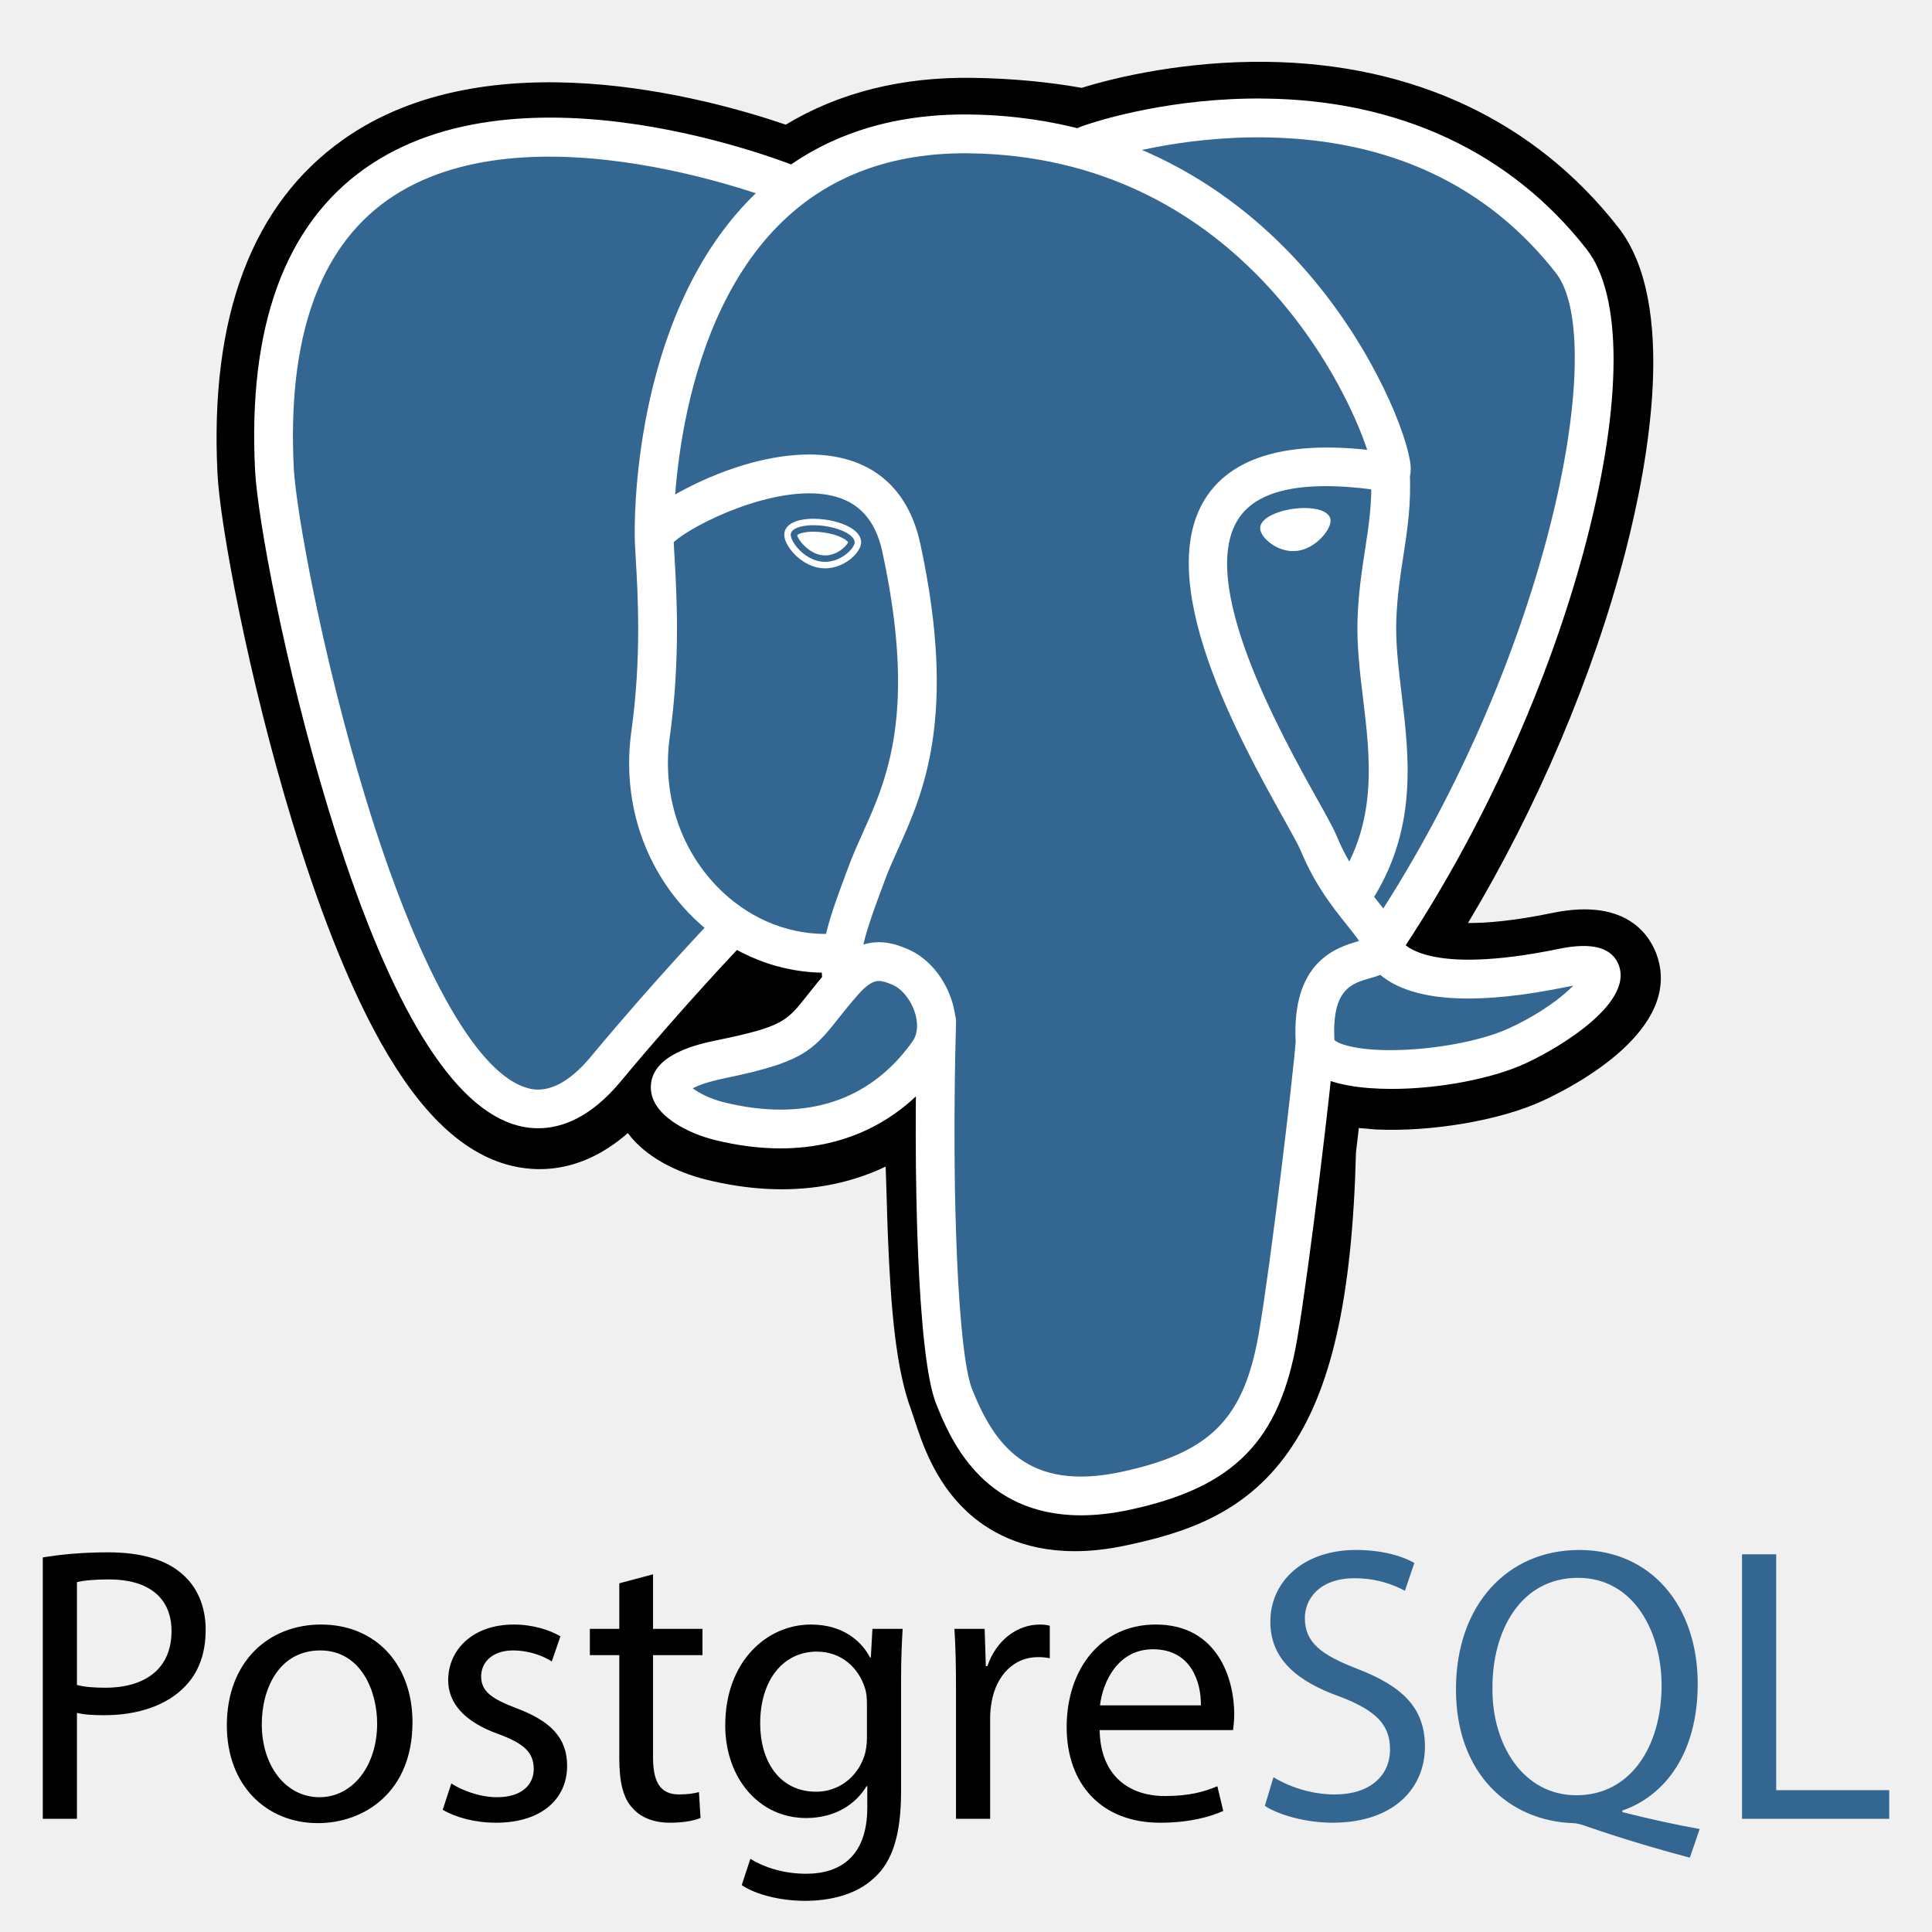
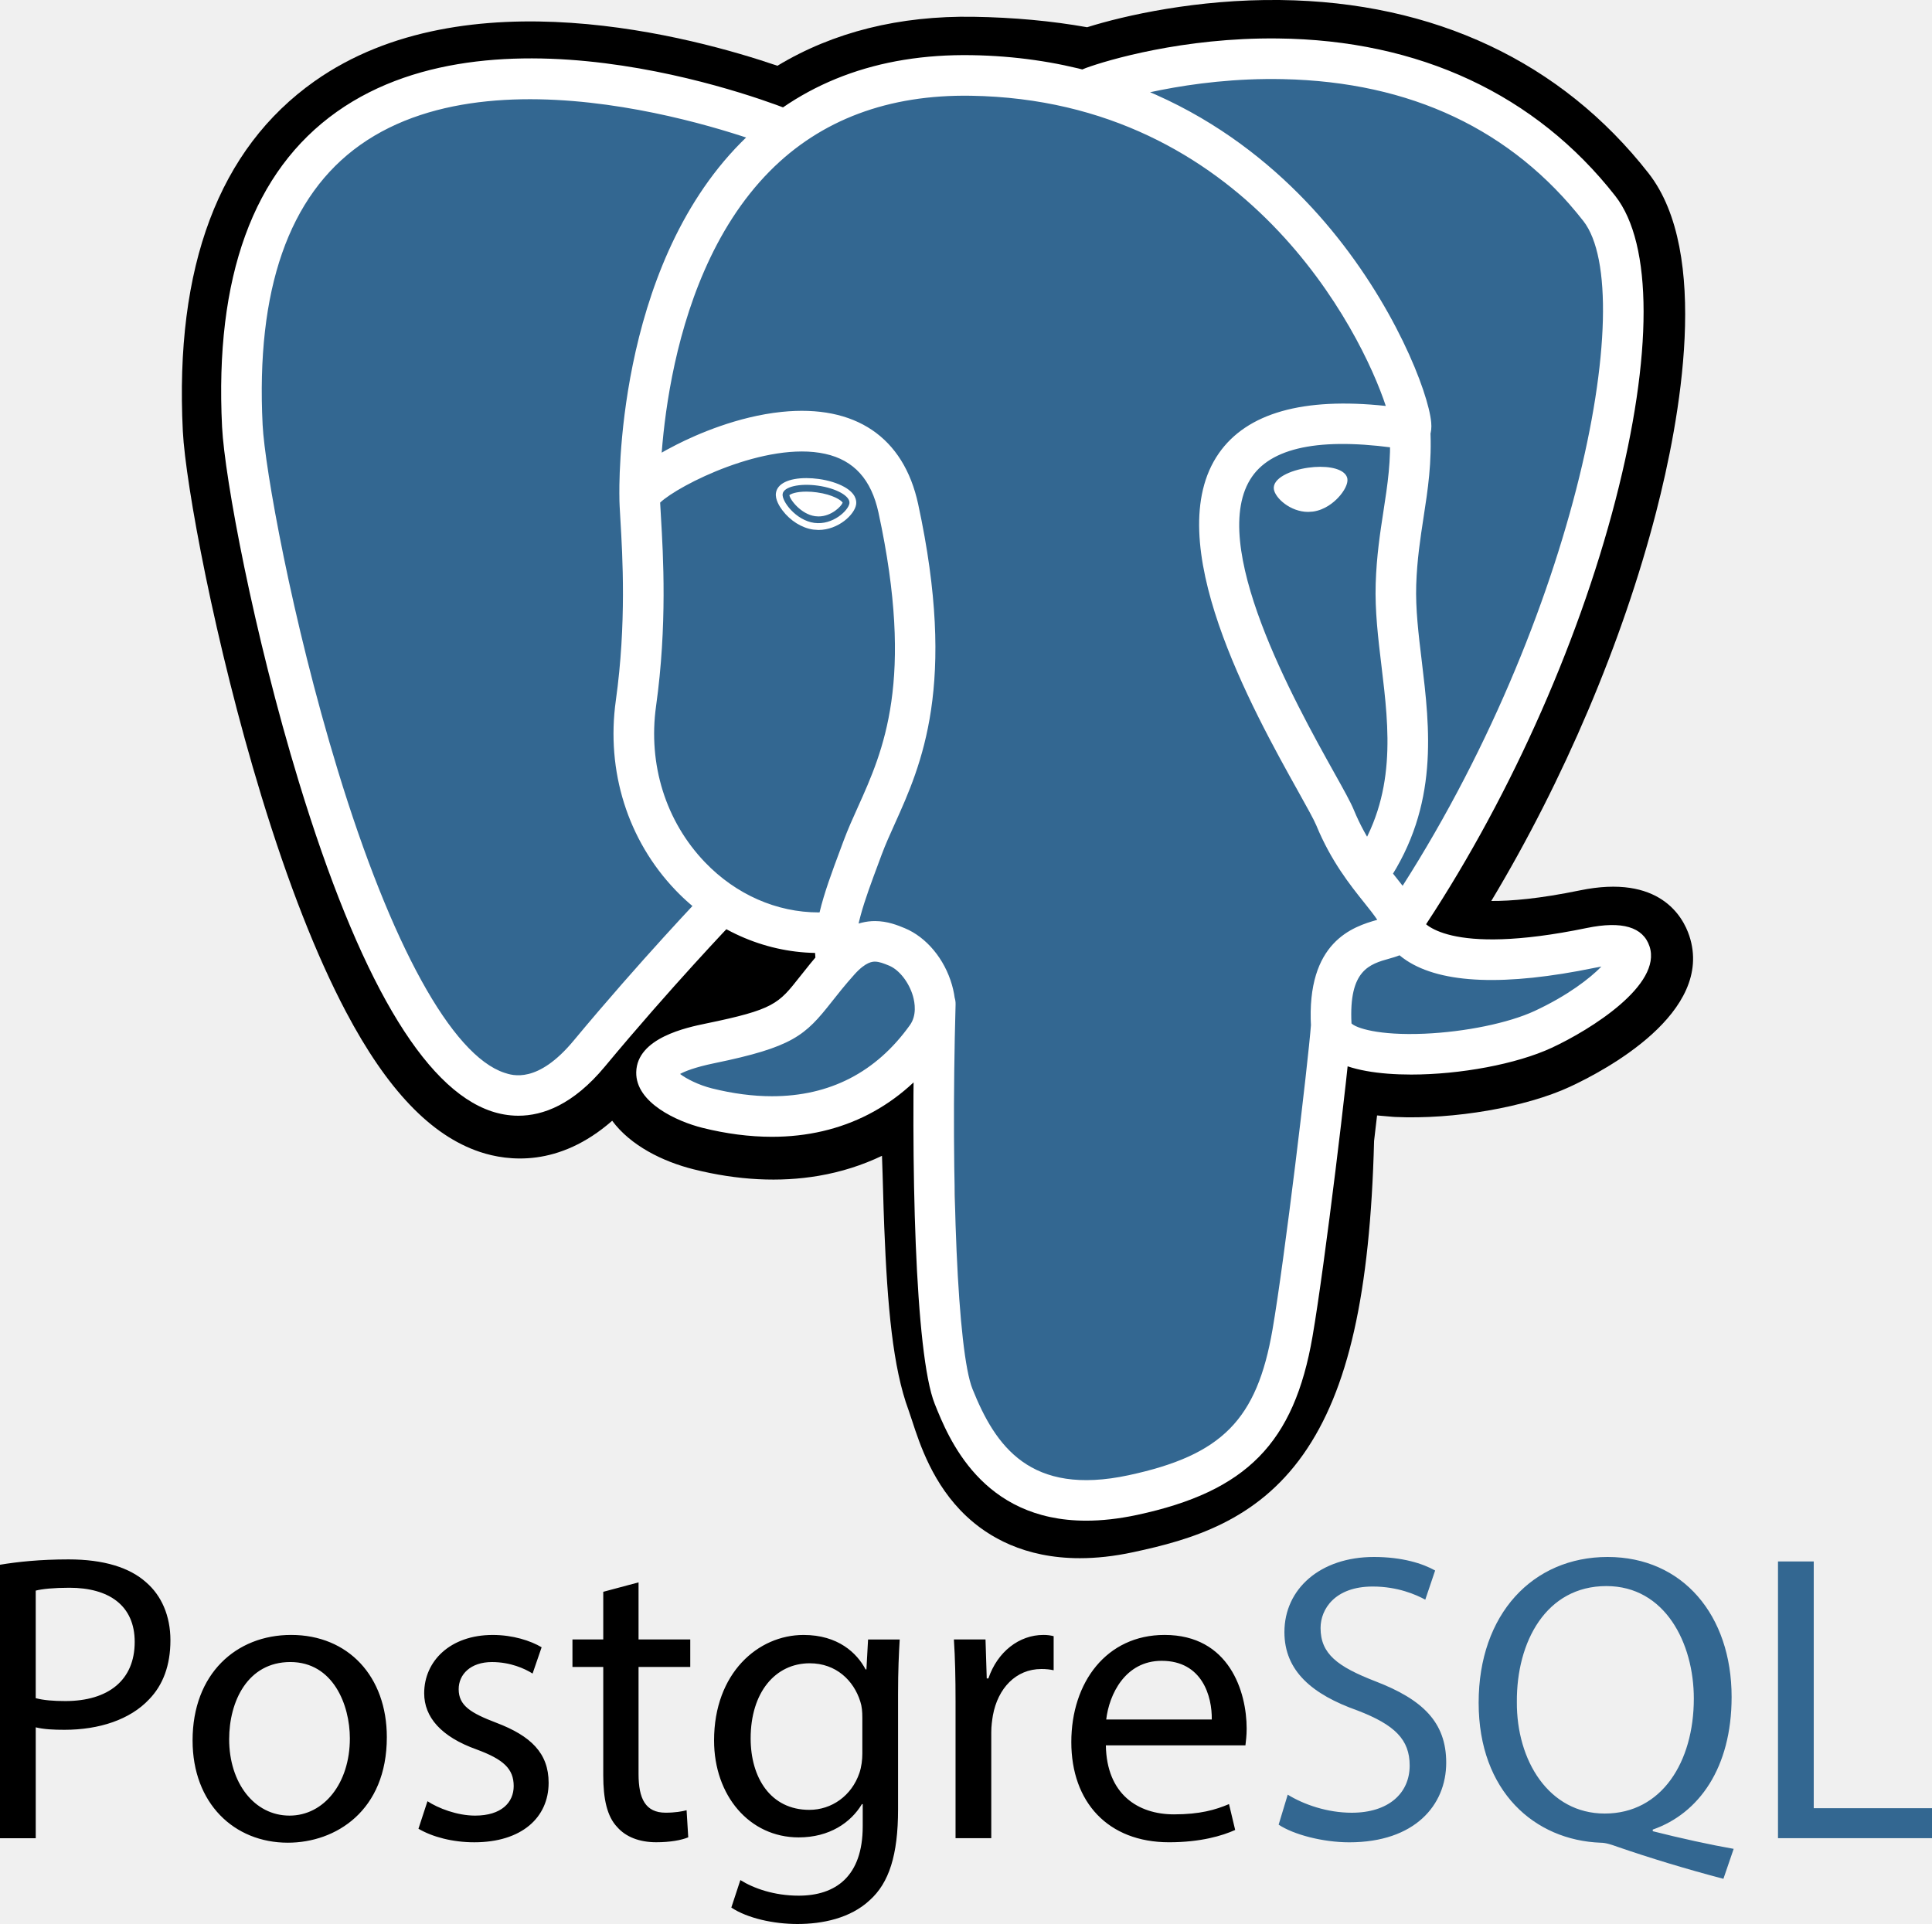
- <svg xmlns="http://www.w3.org/2000/svg" viewBox="0 0 128 128">
-   <path d="M85.988 76.075c.632-5.262.443-6.034 4.362-5.182l.995.088c3.014.137 6.957-.485 9.272-1.561 4.986-2.313 7.942-6.177 3.026-5.162-11.215 2.313-11.986-1.483-11.986-1.483 11.843-17.571 16.794-39.875 12.521-45.335-11.654-14.892-31.828-7.85-32.166-7.667l-.108.021c-2.216-.461-4.695-.735-7.481-.78-5.075-.083-8.926 1.331-11.847 3.546 0 0-35.989-14.827-34.315 18.646.356 7.121 10.207 53.882 21.956 39.758 4.294-5.164 8.444-9.531 8.444-9.531 2.061 1.369 4.528 2.067 7.116 1.816l.2-.17c-.062.641-.035 1.268.081 2.01-3.027 3.383-2.137 3.977-8.189 5.222-6.122 1.262-2.525 3.508-.178 4.095 2.848.713 9.433 1.722 13.884-4.509l-.177.711c1.188.95 1.107 6.827 1.275 11.026.168 4.199.45 8.117 1.306 10.429.856 2.31 1.866 8.261 9.819 6.557 6.646-1.426 11.727-3.476 12.19-22.545" />
-   <path d="M71.208 102.77c-3.518 0-5.808-1.36-7.2-2.674-2.1-1.981-2.933-4.534-3.43-6.059l-.215-.637c-1.002-2.705-1.341-6.599-1.542-11.613-.03-.752-.052-1.529-.075-2.352-.017-.601-.038-1.355-.068-2.146-1.25.599-2.588 1.022-3.997 1.264-2.48.424-5.146.286-7.926-.409-1.961-.49-3.999-1.506-5.16-3.076-3.385 2.965-6.614 2.562-8.373 1.976-3.103-1.035-5.88-3.942-8.491-8.89-1.859-3.523-3.658-8.115-5.347-13.646-2.94-9.633-4.808-19.779-4.974-23.109-.522-10.427 2.284-17.883 8.34-22.16 9.555-6.749 24.03-2.781 29.307-.979 3.545-2.137 7.716-3.178 12.43-3.102 2.532.041 4.942.264 7.181.662 2.335-.734 6.949-1.788 12.23-1.723 9.73.116 17.793 3.908 23.316 10.966 3.941 5.036 1.993 15.61.48 21.466-2.127 8.235-5.856 16.996-10.436 24.622 1.244.009 3.045-.141 5.607-.669 5.054-1.044 6.531 1.666 6.932 2.879 1.607 4.867-5.378 8.544-7.557 9.555-2.792 1.297-7.343 2.086-11.071 1.915l-.163-.011-.979-.086-.097.816-.093.799c-.25 9.664-1.631 15.784-4.472 19.829-2.977 4.239-7.116 5.428-10.761 6.209-1.241.267-2.371.383-3.396.383zm-7.402-35.174c2.271 1.817 2.47 5.236 2.647 11.626.022.797.043 1.552.071 2.257.086 2.134.287 7.132 1.069 9.244.111.298.21.602.314.922.872 2.672 1.31 4.011 5.081 3.203 3.167-.678 4.794-1.287 6.068-3.101 1.852-2.638 2.888-7.941 3.078-15.767l3.852.094-3.826-.459.112-.955c.367-3.148.631-5.424 2.736-6.928 1.688-1.207 3.613-1.09 5.146-.814-1.684-1.271-2.15-2.765-2.274-3.377l-.321-1.582.902-1.34c5.2-7.716 9.489-17.199 11.767-26.018 2.34-9.062 1.626-13.875.913-14.785-9.446-12.071-25.829-7.088-27.539-6.521l-.29.156-1.45.271-.743-.154c-2.047-.425-4.321-.66-6.76-.7-3.831-.064-6.921.841-9.455 2.764l-1.758 1.333-2.041-.841c-4.358-1.782-17.162-5.365-23.918-.58-3.75 2.656-5.458 7.861-5.078 15.47.125 2.512 1.833 12.021 4.647 21.245 3.891 12.746 7.427 16.979 8.903 17.472.257.087.926-.433 1.591-1.231 4.326-5.203 8.44-9.54 8.613-9.723l2.231-2.347 2.697 1.792c1.087.723 2.286 1.132 3.518 1.209l6.433-5.486-.932 9.51c-.021.214-.031.504.053 1.044l.28 1.803-1.213 1.358-.14.157 3.534 1.632 1.482-1.853z" />
-   <path fill="#336791" d="M103.646 64.258c-11.216 2.313-11.987-1.484-11.987-1.484 11.842-17.571 16.792-39.876 12.52-45.335-11.655-14.892-31.829-7.849-32.166-7.666l-.109.019c-2.216-.459-4.695-.733-7.482-.778-5.075-.083-8.925 1.33-11.846 3.545 0 0-35.99-14.826-34.316 18.647.356 7.121 10.207 53.882 21.956 39.758 4.294-5.164 8.443-9.531 8.443-9.531 2.061 1.369 4.528 2.067 7.115 1.816l.201-.17c-.062.641-.034 1.268.08 2.01-3.026 3.383-2.138 3.977-8.188 5.222-6.123 1.262-2.526 3.508-.177 4.095 2.847.713 9.433 1.722 13.883-4.509l-.178.711c1.186.95 2.019 6.179 1.879 10.919s-.233 7.994.702 10.536c.935 2.541 1.866 8.261 9.82 6.557 6.646-1.425 10.09-5.116 10.57-11.272.34-4.377 1.109-3.73 1.158-7.644l.618-1.853c.711-5.934.113-7.848 4.208-6.957l.995.087c3.014.138 6.958-.485 9.273-1.561 4.986-2.314 7.943-6.177 3.028-5.162z" />
-   <path fill="#fff" d="M71.61 100.394c-6.631.001-8.731-5.25-9.591-7.397-1.257-3.146-1.529-15.358-1.249-25.373.02-.71.607-1.271 1.321-1.249.709.02 1.268.611 1.249 1.321-.323 11.551.136 22.018 1.066 24.346 1.453 3.632 3.656 6.809 9.887 5.475 5.915-1.269 8.13-3.512 9.116-9.23.758-4.389 2.254-16.874 2.438-19.338.053-.708.667-1.24 1.377-1.186.708.053 1.239.67 1.186 1.377-.192 2.564-1.682 15.026-2.469 19.584-1.165 6.755-4.176 9.819-11.11 11.306-1.177.251-2.248.364-3.221.364zM35.659 74.749c-.633.001-1.207-.115-1.704-.281-4.307-1.437-8.409-8.451-12.193-20.849-2.88-9.438-4.705-19.288-4.865-22.489-.475-9.49 1.97-16.205 7.265-19.957 10.476-7.423 28.1-.354 28.845-.05.657.269.972 1.019.703 1.676-.268.656-1.019.972-1.675.703v.001c-.17-.07-17.07-6.84-26.392-.229-4.528 3.211-6.607 9.175-6.18 17.729.135 2.696 1.84 12.311 4.757 21.867 3.378 11.067 7.223 18.052 10.548 19.16.521.175 2.109.704 4.381-2.026 4.272-5.14 8.197-9.242 8.236-9.283.491-.513 1.305-.529 1.817-.039.512.491.53 1.305.039 1.817-.039.04-3.904 4.081-8.116 9.148-1.995 2.398-3.908 3.102-5.466 3.102zM91.579 63.92c-.247 0-.497-.071-.717-.22-.589-.396-.745-1.195-.348-1.784 11.971-17.764 16.173-39.227 12.574-43.825-4.53-5.788-10.927-8.812-19.012-8.985-5.987-.13-10.746 1.399-11.523 1.666l-.195.079c-.782.246-1.382-.183-1.608-.684-.268-.593-.048-1.294.508-1.631l.346-.142-.017.005.018-.006c1.321-.483 6.152-1.933 12.137-1.864 8.947.094 16.337 3.545 21.371 9.977 2.382 3.044 2.387 10.057.015 19.24-2.418 9.362-6.968 19.425-12.482 27.607-.248.369-.654.567-1.067.567zM92.19 72.143c-2.044 0-3.876-.287-4.973-.945-1.128-.675-1.343-1.594-1.371-2.081-.308-5.404 2.674-6.345 4.195-6.774-.212-.32-.514-.697-.825-1.086-.887-1.108-2.101-2.626-3.037-4.896-.146-.354-.606-1.179-1.138-2.133-2.883-5.169-8.881-15.926-5.028-21.435 1.784-2.549 5.334-3.552 10.566-2.992-1.539-4.689-8.869-19.358-26.259-19.643-5.231-.088-9.521 1.521-12.744 4.775-7.217 7.289-6.955 20.477-6.952 20.608.019.71-.542 1.3-1.251 1.318-.71.022-1.3-.541-1.318-1.251-.016-.585-.286-14.424 7.695-22.484 3.735-3.772 8.651-5.634 14.612-5.537 11.128.183 18.289 5.839 22.338 10.553 4.412 5.136 6.576 10.802 6.754 12.692.133 1.406-.876 1.688-1.08 1.729l-.463.011c-5.135-.822-8.429-.252-9.791 1.695-2.931 4.188 2.743 14.363 5.166 18.709.619 1.108 1.065 1.909 1.269 2.404.796 1.93 1.834 3.227 2.668 4.269.733.917 1.369 1.711 1.597 2.645.105.185 1.603 2.399 10.488.565 2.227-.459 3.562-.066 3.97 1.168.803 2.429-3.702 5.261-6.196 6.42-2.238 1.039-5.805 1.696-8.892 1.696zm-3.781-3.238c.281.285 1.691.775 4.612.65 2.596-.112 5.335-.677 6.979-1.439 2.102-.976 3.504-2.067 4.231-2.812l-.404.074c-5.681 1.173-9.699 1.017-11.942-.465-.161-.105-.304-.215-.435-.323-.243.096-.468.159-.628.204-1.273.357-2.589.726-2.413 4.111zM51.712 76.084c-1.411 0-2.896-.191-4.413-.572-1.571-.393-4.221-1.576-4.18-3.519.045-2.181 3.216-2.835 4.411-3.081 4.312-.888 4.593-1.244 5.941-2.955.393-.499.882-1.12 1.548-1.865.99-1.107 2.072-1.669 3.216-1.669.796 0 1.45.271 1.881.449 1.376.57 2.524 1.948 2.996 3.598.426 1.488.223 2.92-.572 4.032-2.608 3.653-6.352 5.582-10.828 5.582zm-5.817-3.98c.388.299 1.164.699 2.027.916 1.314.328 2.588.495 3.79.495 3.662 0 6.601-1.517 8.737-4.506.445-.624.312-1.415.193-1.832-.25-.872-.87-1.665-1.509-1.931-.347-.144-.634-.254-.898-.254-.142 0-.573 0-1.3.813-.614.686-1.055 1.246-1.446 1.741-1.678 2.131-2.447 2.854-7.441 3.883-1.218.252-1.843.506-2.153.675zM55.777 66.176c-.624 0-1.171-.455-1.269-1.09-.033-.213-.054-.428-.064-.644-3.274-.062-6.432-1.466-8.829-3.968-3.031-3.163-4.411-7.545-3.785-12.022.68-4.862.426-9.154.289-11.46-.038-.641-.065-1.104-.063-1.425.002-.406.01-1.485 3.615-3.312 1.282-.65 3.853-1.784 6.661-2.075 4.654-.48 7.721 1.592 8.639 5.836 2.478 11.46.196 16.529-1.47 20.23-.311.688-.604 1.34-.838 1.97l-.207.557c-.88 2.36-1.641 4.399-1.407 5.923.107.702-.374 1.357-1.075 1.466l-.197.014zm-11.143-30.254l.051.918c.142 2.395.406 6.853-.31 11.969-.516 3.692.612 7.297 3.095 9.888 1.962 2.048 4.546 3.178 7.201 3.178h.055c.298-1.253.791-2.575 1.322-4l.206-.553c.265-.712.575-1.401.903-2.13 1.604-3.564 3.6-8 1.301-18.633-.456-2.105-1.56-3.324-3.375-3.726-3.728-.824-9.283 1.98-10.449 3.089zM52.39 35.377c-.064.454.833 1.667 2.001 1.829 1.167.163 2.166-.785 2.229-1.239.063-.455-.833-.955-2.002-1.118-1.167-.163-2.166.073-2.228.528zM54.66 37.654l-.328-.023c-.725-.101-1.458-.558-1.959-1.223-.176-.233-.464-.687-.407-1.091.082-.593.804-.947 1.933-.947.253 0 .515.019.78.055.616.086 1.189.264 1.612.5.733.41.787.866.754 1.103-.091.653-1.133 1.626-2.385 1.626zm-1.844-2.201c.037.28.73 1.205 1.634 1.33l.209.015c.834 0 1.458-.657 1.531-.872-.077-.146-.613-.511-1.631-.651-.225-.032-.448-.048-.661-.048-.652-.001-1.001.146-1.082.226zM87.937 34.45c.063.455-.832 1.668-2.001 1.83-1.168.162-2.167-.785-2.231-1.24-.062-.454.834-.955 2.002-1.117 1.168-.164 2.166.074 2.23.527zM85.667 36.512c-1.125 0-2.094-.875-2.174-1.442-.092-.681 1.029-1.199 2.185-1.359.254-.036.506-.054.749-.054.997 0 1.657.293 1.723.764.043.306-.191.777-.595 1.201-.266.28-.826.765-1.588.87l-.3.02zm.759-2.427c-.223 0-.455.017-.69.049-1.162.161-1.853.628-1.82.878.039.274.78 1.072 1.75 1.072l.239-.017c.634-.089 1.11-.502 1.337-.741.356-.375.498-.727.481-.848-.021-.157-.449-.393-1.297-.393zM89.62 60.538c-.246 0-.494-.07-.714-.217-.59-.396-.748-1.193-.353-1.783 2.736-4.087 2.235-8.256 1.751-12.286-.207-1.718-.42-3.493-.364-5.198.056-1.753.278-3.199.494-4.599.255-1.657.496-3.224.396-5.082-.039-.708.505-1.313 1.214-1.353.711-.038 1.314.506 1.353 1.215.114 2.124-.159 3.896-.423 5.611-.204 1.323-.415 2.691-.466 4.29-.049 1.509.144 3.112.348 4.808.516 4.287 1.099 9.146-2.167 14.023-.248.37-.655.571-1.069.571z" />
-   <path fill="none" stroke="#fff" stroke-linecap="round" stroke-linejoin="round" stroke-width="3" d="M13.924 17.211" />
-   <path d="M2.835 103.184c1.093-.182 2.522-.338 4.343-.338 2.235 0 3.874.52 4.914 1.456.962.832 1.534 2.106 1.534 3.667 0 1.586-.469 2.834-1.353 3.744-1.196 1.274-3.146 1.924-5.356 1.924-.676 0-1.3-.026-1.819-.156v7.021h-2.263v-17.318zm2.263 8.45c.494.13 1.118.182 1.872.182 2.729 0 4.394-1.326 4.394-3.744 0-2.314-1.638-3.432-4.134-3.432-.988 0-1.742.078-2.132.182v6.812zM27.328 114.104c0 4.654-3.225 6.683-6.267 6.683-3.406 0-6.032-2.496-6.032-6.475 0-4.212 2.756-6.682 6.24-6.682 3.615-.001 6.059 2.626 6.059 6.474zm-9.984.13c0 2.756 1.586 4.836 3.822 4.836 2.184 0 3.821-2.054 3.821-4.888 0-2.132-1.065-4.836-3.77-4.836s-3.873 2.496-3.873 4.888zM29.901 118.16c.676.442 1.872.91 3.016.91 1.664 0 2.444-.832 2.444-1.872 0-1.092-.649-1.69-2.34-2.314-2.262-.806-3.328-2.054-3.328-3.562 0-2.028 1.638-3.692 4.342-3.692 1.274 0 2.393.364 3.095.78l-.572 1.664c-.494-.312-1.404-.728-2.574-.728-1.352 0-2.106.78-2.106 1.716 0 1.04.755 1.508 2.393 2.132 2.184.832 3.302 1.924 3.302 3.796 0 2.21-1.716 3.77-4.706 3.77-1.378 0-2.652-.338-3.536-.858l.57-1.742zM43.266 104.301v3.614h3.275v1.742h-3.275v6.786c0 1.56.441 2.444 1.716 2.444.598 0 1.04-.078 1.326-.156l.104 1.716c-.441.182-1.144.312-2.027.312-1.066 0-1.925-.338-2.471-.962-.649-.676-.884-1.794-.884-3.276v-6.864h-1.95v-1.742h1.95v-3.016l2.236-.598zM59.802 107.916c-.053.91-.104 1.924-.104 3.458v7.306c0 2.886-.572 4.654-1.794 5.747-1.222 1.144-2.99 1.508-4.576 1.508-1.508 0-3.172-.364-4.187-1.04l.572-1.742c.832.52 2.132.988 3.692.988 2.34 0 4.056-1.222 4.056-4.394v-1.404h-.052c-.702 1.17-2.054 2.106-4.004 2.106-3.12 0-5.356-2.652-5.356-6.137 0-4.264 2.782-6.682 5.668-6.682 2.185 0 3.381 1.144 3.927 2.184h.052l.104-1.898h2.002zm-2.366 4.966c0-.39-.026-.728-.13-1.04-.416-1.326-1.534-2.418-3.198-2.418-2.185 0-3.744 1.846-3.744 4.758 0 2.47 1.248 4.524 3.718 4.524 1.404 0 2.678-.884 3.172-2.34.13-.39.183-.832.183-1.222v-2.262zM63.337 111.842c0-1.482-.026-2.756-.104-3.926h2.003l.077 2.47h.104c.572-1.69 1.95-2.756 3.484-2.756.26 0 .441.026.649.078v2.158c-.233-.052-.468-.078-.779-.078-1.612 0-2.757 1.222-3.068 2.938-.052.312-.104.676-.104 1.066v6.708h-2.262v-8.658zM72.854 114.624c.052 3.094 2.027 4.368 4.315 4.368 1.639 0 2.626-.286 3.484-.65l.39 1.638c-.806.364-2.184.78-4.186.78-3.874 0-6.188-2.548-6.188-6.344 0-3.796 2.236-6.787 5.902-6.787 4.108 0 5.2 3.614 5.2 5.928 0 .468-.052.832-.078 1.066h-8.839zm6.708-1.638c.025-1.456-.599-3.718-3.172-3.718-2.314 0-3.328 2.132-3.511 3.718h6.683z" />
-   <path fill="#336791" d="M84.371 117.744c1.014.624 2.496 1.144 4.056 1.144 2.314 0 3.666-1.222 3.666-2.99 0-1.638-.936-2.574-3.302-3.484-2.86-1.014-4.628-2.496-4.628-4.966 0-2.73 2.262-4.758 5.668-4.758 1.794 0 3.094.416 3.874.858l-.624 1.846c-.572-.312-1.742-.832-3.328-.832-2.392 0-3.302 1.43-3.302 2.626 0 1.638 1.065 2.444 3.484 3.38 2.964 1.145 4.472 2.574 4.472 5.148 0 2.704-2.002 5.044-6.136 5.044-1.69 0-3.536-.494-4.473-1.118l.573-1.898zM111.957 123.074c-2.366-.624-4.68-1.326-6.708-2.028-.364-.13-.728-.26-1.066-.26-4.16-.156-7.722-3.224-7.722-8.866 0-5.616 3.432-9.23 8.164-9.23 4.758 0 7.853 3.692 7.853 8.866 0 4.498-2.08 7.384-4.992 8.398v.104c1.742.442 3.64.858 5.122 1.118l-.651 1.898zm-1.872-11.414c0-3.51-1.819-7.125-5.538-7.125-3.822 0-5.694 3.536-5.668 7.333-.026 3.718 2.028 7.072 5.564 7.072 3.615 0 5.642-3.276 5.642-7.28zM115.414 102.976h2.263v15.626h7.488v1.898h-9.751v-17.524z" />
+ <svg xmlns="http://www.w3.org/2000/svg" version="1.1" id="Layer_1" x="0px" y="0px" width="90px" height="89.64px" viewBox="423 574.599 90 89.64" enable-background="new 423 574.599 90 89.64" xml:space="preserve">
+   <path d="M484.177,627.557c0.466-3.872,0.326-4.439,3.21-3.813l0.731,0.064c2.218,0.101,5.118-0.356,6.821-1.148  c3.669-1.702,5.844-4.545,2.227-3.798c-8.251,1.702-8.818-1.091-8.818-1.091c8.713-12.927,12.355-29.337,9.212-33.354  c-8.574-10.956-23.416-5.775-23.665-5.641l-0.079,0.016c-1.631-0.339-3.454-0.541-5.504-0.574c-3.734-0.062-6.567,0.979-8.716,2.608  c0,0-26.478-10.908-25.246,13.718c0.262,5.239,7.509,39.642,16.153,29.25c3.159-3.799,6.212-7.012,6.212-7.012  c1.516,1.007,3.331,1.521,5.235,1.336l0.147-0.125c-0.046,0.472-0.026,0.933,0.06,1.479c-2.227,2.489-1.572,2.926-6.025,3.842  c-4.504,0.929-1.857,2.581-0.131,3.013c2.095,0.524,6.94,1.268,10.215-3.317l-0.13,0.523c0.874,0.699,0.814,5.022,0.938,8.112  c0.124,3.089,0.331,5.972,0.961,7.673c0.629,1.699,1.373,6.077,7.224,4.823C480.099,643.094,483.837,641.586,484.177,627.557" />
+   <path d="M473.304,647.196c-2.589,0-4.273-1.001-5.298-1.968c-1.545-1.457-2.158-3.335-2.523-4.457l-0.158-0.469  c-0.737-1.99-0.986-4.855-1.134-8.544c-0.022-0.554-0.038-1.125-0.055-1.73c-0.013-0.442-0.028-0.997-0.05-1.579  c-0.92,0.44-1.904,0.752-2.941,0.93c-1.825,0.313-3.786,0.211-5.831-0.301c-1.443-0.36-2.942-1.107-3.796-2.263  c-2.49,2.182-4.866,1.885-6.16,1.454c-2.283-0.762-4.326-2.9-6.247-6.541c-1.368-2.592-2.691-5.97-3.934-10.04  c-2.163-7.087-3.538-14.551-3.66-17.001c-0.384-7.671,1.68-13.157,6.136-16.304c7.03-4.965,17.679-2.046,21.562-0.72  c2.608-1.572,5.677-2.338,9.145-2.282c1.863,0.03,3.636,0.194,5.283,0.487c1.718-0.54,5.112-1.315,8.998-1.268  c7.158,0.085,13.091,2.875,17.153,8.068c2.9,3.705,1.467,11.484,0.354,15.793c-1.564,6.059-4.309,12.504-7.678,18.114  c0.915,0.007,2.24-0.104,4.125-0.492c3.719-0.768,4.805,1.226,5.1,2.118c1.183,3.581-3.956,6.286-5.56,7.03  c-2.054,0.954-5.402,1.534-8.145,1.408l-0.12-0.008l-0.721-0.063l-0.071,0.601l-0.068,0.588c-0.184,7.11-1.2,11.612-3.29,14.589  c-2.19,3.118-5.235,3.993-7.917,4.567C474.889,647.111,474.058,647.196,473.304,647.196L473.304,647.196z M467.857,621.318  c1.671,1.337,1.817,3.852,1.947,8.553c0.017,0.587,0.032,1.143,0.053,1.661c0.063,1.569,0.211,5.247,0.786,6.801  c0.082,0.22,0.154,0.443,0.231,0.679c0.642,1.966,0.964,2.95,3.738,2.356c2.33-0.499,3.526-0.947,4.464-2.282  c1.362-1.94,2.125-5.842,2.265-11.6l2.834,0.069l-2.815-0.338l0.083-0.702c0.27-2.316,0.464-3.991,2.013-5.098  c1.242-0.888,2.658-0.802,3.786-0.599c-1.239-0.935-1.582-2.034-1.673-2.484l-0.236-1.164l0.663-0.985  c3.826-5.677,6.981-12.654,8.657-19.143c1.722-6.667,1.196-10.208,0.672-10.877c-6.949-8.88-19.003-5.214-20.261-4.797l-0.213,0.115  l-1.067,0.199l-0.547-0.113c-1.506-0.313-3.179-0.485-4.973-0.515c-2.818-0.047-5.092,0.619-6.956,2.034l-1.293,0.981l-1.501-0.619  c-3.206-1.311-12.626-3.947-17.597-0.426c-2.759,1.954-4.016,5.783-3.736,11.381c0.092,1.848,1.349,8.844,3.419,15.63  c2.863,9.377,5.464,12.492,6.55,12.854c0.189,0.064,0.681-0.318,1.17-0.905c3.183-3.828,6.209-7.019,6.337-7.153l1.641-1.727  l1.984,1.318c0.8,0.531,1.682,0.832,2.588,0.889l4.732-4.036l-0.686,6.997c-0.015,0.157-0.023,0.371,0.039,0.769l0.206,1.326  l-0.893,0.999l-0.103,0.115l2.6,1.201L467.857,621.318L467.857,621.318z" />
+   <path fill="#336791" d="M497.168,618.862c-8.251,1.702-8.818-1.092-8.818-1.092c8.712-12.927,12.354-29.337,9.211-33.354  c-8.575-10.956-23.417-5.774-23.665-5.64l-0.08,0.014c-1.631-0.338-3.454-0.54-5.505-0.572c-3.733-0.062-6.566,0.979-8.715,2.608  c0,0-26.478-10.908-25.247,13.719c0.262,5.239,7.509,39.642,16.153,29.25c3.159-3.799,6.212-7.012,6.212-7.012  c1.516,1.007,3.331,1.521,5.234,1.336l0.148-0.125c-0.046,0.472-0.025,0.933,0.059,1.479c-2.226,2.489-1.573,2.926-6.024,3.842  c-4.505,0.929-1.858,2.581-0.13,3.013c2.094,0.524,6.94,1.268,10.214-3.317l-0.131,0.523c0.873,0.699,1.486,4.546,1.383,8.033  s-0.171,5.881,0.516,7.752c0.688,1.869,1.373,6.077,7.225,4.823c4.89-1.048,7.424-3.764,7.776-8.293  c0.251-3.22,0.816-2.744,0.853-5.623l0.454-1.363c0.523-4.366,0.083-5.774,3.097-5.119l0.731,0.064  c2.218,0.102,5.119-0.356,6.822-1.148C498.609,620.958,500.784,618.115,497.168,618.862L497.168,618.862z" />
+   <path fill="#FFFFFF" d="M473.599,645.448c-4.878,0.001-6.423-3.862-7.056-5.442c-0.925-2.314-1.125-11.299-0.919-18.667  c0.015-0.522,0.446-0.936,0.972-0.919c0.521,0.015,0.933,0.449,0.919,0.972c-0.238,8.498,0.1,16.199,0.784,17.912  c1.069,2.672,2.689,5.009,7.274,4.027c4.352-0.934,5.981-2.583,6.706-6.79c0.558-3.229,1.658-12.415,1.794-14.228  c0.039-0.521,0.491-0.912,1.013-0.872c0.521,0.039,0.912,0.492,0.873,1.013c-0.142,1.887-1.237,11.055-1.816,14.408  c-0.857,4.97-3.072,7.224-8.174,8.318C475.103,645.365,474.314,645.448,473.599,645.448L473.599,645.448z M447.149,626.581  c-0.466,0-0.888-0.085-1.254-0.207c-3.168-1.058-6.187-6.218-8.97-15.339c-2.119-6.944-3.462-14.19-3.58-16.545  c-0.349-6.982,1.45-11.922,5.345-14.683c7.708-5.461,20.673-0.261,21.222-0.037c0.483,0.198,0.715,0.75,0.517,1.233  c-0.197,0.482-0.75,0.715-1.232,0.517v0c-0.125-0.051-12.559-5.032-19.417-0.168c-3.331,2.362-4.861,6.75-4.546,13.043  c0.099,1.984,1.354,9.058,3.5,16.088c2.485,8.142,5.314,13.282,7.76,14.096c0.383,0.129,1.552,0.519,3.223-1.49  c3.143-3.781,6.031-6.8,6.06-6.83c0.361-0.377,0.96-0.389,1.337-0.028c0.376,0.361,0.39,0.96,0.028,1.337  c-0.028,0.029-2.872,3.002-5.971,6.73C449.703,626.063,448.295,626.581,447.149,626.581L447.149,626.581z M488.291,618.613  c-0.183,0-0.366-0.052-0.528-0.161c-0.433-0.292-0.548-0.88-0.256-1.313c8.808-13.069,11.898-28.86,9.251-32.243  c-3.333-4.258-8.039-6.483-13.987-6.61c-4.405-0.096-7.906,1.029-8.478,1.226l-0.144,0.058c-0.575,0.181-1.017-0.134-1.183-0.503  c-0.197-0.437-0.036-0.952,0.373-1.2l0.255-0.104l-0.013,0.004l0.014-0.004c0.972-0.355,4.525-1.422,8.929-1.372  c6.583,0.069,12.02,2.608,15.724,7.34c1.752,2.24,1.756,7.399,0.011,14.155c-1.779,6.888-5.127,14.291-9.184,20.311  C488.893,618.468,488.595,618.613,488.291,618.613L488.291,618.613z M488.74,624.663c-1.504,0-2.852-0.211-3.659-0.694  c-0.83-0.497-0.988-1.173-1.009-1.531c-0.227-3.977,1.968-4.668,3.087-4.984c-0.156-0.235-0.378-0.513-0.607-0.799  c-0.652-0.815-1.546-1.932-2.234-3.602c-0.107-0.261-0.445-0.868-0.837-1.57c-2.121-3.803-6.534-11.717-3.699-15.77  c1.313-1.875,3.924-2.613,7.773-2.201c-1.132-3.45-6.525-14.242-19.319-14.452c-3.849-0.064-7.005,1.119-9.376,3.513  c-5.31,5.363-5.117,15.065-5.115,15.162c0.014,0.522-0.399,0.957-0.92,0.97c-0.522,0.016-0.957-0.398-0.97-0.92  c-0.012-0.431-0.21-10.612,5.661-16.542c2.748-2.775,6.365-4.145,10.75-4.074c8.187,0.135,13.455,4.296,16.435,7.764  c3.246,3.779,4.838,7.947,4.969,9.338c0.098,1.034-0.645,1.242-0.795,1.272l-0.34,0.008c-3.778-0.604-6.202-0.185-7.204,1.247  c-2.156,3.082,2.019,10.567,3.801,13.765c0.456,0.815,0.784,1.404,0.934,1.769c0.586,1.42,1.35,2.375,1.963,3.141  c0.539,0.675,1.008,1.259,1.175,1.945c0.077,0.137,1.18,1.766,7.717,0.416c1.639-0.338,2.62-0.049,2.921,0.859  c0.591,1.787-2.724,3.871-4.559,4.724C493.636,624.18,491.011,624.663,488.74,624.663L488.74,624.663z M485.958,622.281  c0.207,0.21,1.244,0.57,3.394,0.479c1.91-0.083,3.925-0.498,5.135-1.059c1.546-0.719,2.577-1.521,3.112-2.069l-0.297,0.055  c-4.18,0.862-7.136,0.748-8.786-0.342c-0.118-0.078-0.224-0.158-0.32-0.238c-0.179,0.071-0.344,0.117-0.462,0.15  C486.797,619.52,485.829,619.791,485.958,622.281L485.958,622.281z M458.96,627.563c-1.038,0-2.131-0.141-3.247-0.42  c-1.156-0.29-3.105-1.16-3.075-2.59c0.033-1.604,2.366-2.085,3.245-2.267c3.173-0.653,3.379-0.915,4.371-2.174  c0.289-0.367,0.649-0.824,1.139-1.372c0.729-0.814,1.524-1.228,2.366-1.228c0.585,0,1.067,0.199,1.384,0.33  c1.013,0.419,1.857,1.433,2.204,2.646c0.313,1.096,0.164,2.148-0.42,2.967C465.007,626.144,462.253,627.563,458.96,627.563  L458.96,627.563z M454.68,624.635c0.285,0.22,0.856,0.515,1.491,0.674c0.967,0.241,1.904,0.364,2.789,0.364  c2.694,0,4.856-1.116,6.428-3.315c0.327-0.459,0.229-1.041,0.142-1.348c-0.184-0.642-0.64-1.225-1.11-1.421  c-0.255-0.105-0.466-0.187-0.661-0.187c-0.104,0-0.421,0-0.957,0.598c-0.452,0.505-0.776,0.917-1.063,1.281  c-1.235,1.568-1.8,2.1-5.475,2.856C455.368,624.323,454.908,624.511,454.68,624.635L454.68,624.635z M461.95,620.273  c-0.459,0-0.861-0.335-0.934-0.802c-0.024-0.157-0.04-0.315-0.047-0.474c-2.409-0.046-4.732-1.079-6.496-2.92  c-2.23-2.327-3.245-5.551-2.785-8.845c0.5-3.577,0.313-6.734,0.212-8.431c-0.028-0.472-0.048-0.812-0.046-1.048  c0.001-0.299,0.008-1.092,2.66-2.437c0.943-0.479,2.835-1.313,4.901-1.527c3.424-0.353,5.68,1.171,6.356,4.294  c1.823,8.431,0.144,12.161-1.082,14.883c-0.229,0.506-0.444,0.986-0.617,1.449l-0.152,0.41c-0.647,1.736-1.207,3.236-1.035,4.357  c0.079,0.517-0.275,0.998-0.791,1.078L461.95,620.273L461.95,620.273z M453.752,598.015l0.038,0.675  c0.104,1.762,0.298,5.042-0.228,8.806c-0.38,2.716,0.45,5.369,2.277,7.275c1.443,1.506,3.345,2.338,5.298,2.338h0.041  c0.219-0.922,0.582-1.895,0.973-2.943l0.151-0.406c0.195-0.524,0.423-1.031,0.665-1.567c1.18-2.622,2.648-5.886,0.957-13.708  c-0.335-1.549-1.147-2.446-2.483-2.741C458.697,595.136,454.61,597.199,453.752,598.015L453.752,598.015z M459.458,597.614  c-0.047,0.334,0.613,1.227,1.472,1.346c0.858,0.12,1.594-0.578,1.64-0.912c0.046-0.335-0.613-0.703-1.473-0.823  C460.239,597.106,459.504,597.279,459.458,597.614z M461.128,599.29l-0.241-0.017c-0.533-0.074-1.073-0.411-1.441-0.9  c-0.13-0.171-0.342-0.505-0.3-0.802c0.061-0.437,0.592-0.697,1.422-0.697c0.186,0,0.379,0.014,0.574,0.041  c0.453,0.063,0.875,0.194,1.186,0.368c0.539,0.301,0.579,0.637,0.555,0.812C462.816,598.573,462.05,599.29,461.128,599.29  L461.128,599.29z M459.772,597.67c0.027,0.206,0.537,0.887,1.202,0.979l0.154,0.011c0.614,0,1.073-0.483,1.126-0.642  c-0.057-0.107-0.451-0.376-1.2-0.479c-0.166-0.023-0.33-0.035-0.486-0.035C460.088,597.503,459.832,597.611,459.772,597.67  L459.772,597.67z M485.611,596.932c0.046,0.335-0.612,1.227-1.473,1.346c-0.859,0.119-1.594-0.577-1.642-0.912  c-0.045-0.334,0.614-0.703,1.474-0.822C484.83,596.424,485.563,596.599,485.611,596.932z M483.94,598.449  c-0.827,0-1.54-0.644-1.599-1.061c-0.068-0.501,0.757-0.882,1.607-1c0.187-0.027,0.372-0.04,0.551-0.04  c0.733,0,1.219,0.216,1.268,0.562c0.032,0.225-0.141,0.572-0.438,0.884c-0.195,0.206-0.607,0.563-1.168,0.64L483.94,598.449  L483.94,598.449z M484.499,596.664c-0.164,0-0.334,0.013-0.507,0.036c-0.855,0.119-1.363,0.462-1.34,0.646  c0.029,0.202,0.574,0.789,1.288,0.789l0.176-0.012c0.466-0.066,0.816-0.37,0.983-0.545c0.262-0.276,0.366-0.535,0.354-0.624  C485.438,596.837,485.123,596.664,484.499,596.664L484.499,596.664z M486.85,616.126c-0.182,0-0.363-0.052-0.525-0.16  c-0.435-0.291-0.551-0.878-0.26-1.312c2.013-3.007,1.645-6.074,1.288-9.039c-0.152-1.264-0.309-2.57-0.268-3.824  c0.041-1.29,0.204-2.354,0.363-3.384c0.188-1.219,0.365-2.372,0.291-3.739c-0.028-0.521,0.372-0.966,0.894-0.996  c0.523-0.028,0.967,0.372,0.995,0.894c0.084,1.563-0.117,2.866-0.312,4.128c-0.149,0.974-0.305,1.98-0.343,3.156  c-0.036,1.11,0.106,2.29,0.257,3.538c0.379,3.154,0.808,6.729-1.595,10.316C487.453,615.978,487.154,616.126,486.85,616.126  L486.85,616.126z" />
+   <path fill="none" stroke="#FFFFFF" stroke-width="3" stroke-linecap="round" stroke-linejoin="round" d="M431.159,584.249" />
+   <path d="M423,647.501c0.804-0.134,1.855-0.249,3.195-0.249c1.645,0,2.85,0.383,3.615,1.071c0.708,0.612,1.129,1.55,1.129,2.698  c0,1.166-0.345,2.085-0.996,2.754c-0.88,0.938-2.314,1.416-3.94,1.416c-0.498,0-0.957-0.02-1.338-0.115v5.166H423V647.501  L423,647.501z M424.665,653.718c0.364,0.096,0.823,0.134,1.377,0.134c2.008,0,3.233-0.976,3.233-2.755  c0-1.702-1.205-2.524-3.042-2.524c-0.727,0-1.282,0.057-1.569,0.134V653.718L424.665,653.718z M441.02,655.535  c0,3.424-2.373,4.916-4.611,4.916c-2.506,0-4.438-1.836-4.438-4.764c0-3.099,2.027-4.916,4.591-4.916  C439.222,650.771,441.02,652.704,441.02,655.535z M433.675,655.631c0,2.027,1.167,3.558,2.812,3.558  c1.606,0,2.811-1.512,2.811-3.597c0-1.568-0.784-3.558-2.773-3.558C434.534,652.034,433.675,653.871,433.675,655.631z   M442.913,658.519c0.498,0.325,1.377,0.67,2.219,0.67c1.225,0,1.798-0.612,1.798-1.377c0-0.804-0.478-1.244-1.722-1.703  c-1.664-0.593-2.448-1.511-2.448-2.62c0-1.492,1.205-2.717,3.194-2.717c0.937,0,1.761,0.268,2.277,0.574l-0.421,1.225  c-0.363-0.23-1.033-0.536-1.894-0.536c-0.995,0-1.549,0.574-1.549,1.263c0,0.765,0.555,1.109,1.76,1.568  c1.607,0.612,2.43,1.416,2.43,2.793c0,1.626-1.263,2.773-3.462,2.773c-1.014,0-1.951-0.249-2.602-0.631L442.913,658.519  L442.913,658.519z M452.746,648.322v2.659h2.409v1.281h-2.409v4.993c0,1.147,0.324,1.798,1.262,1.798  c0.44,0,0.765-0.058,0.976-0.114l0.077,1.262c-0.325,0.134-0.842,0.229-1.491,0.229c-0.784,0-1.417-0.248-1.818-0.707  c-0.477-0.498-0.65-1.32-0.65-2.411v-5.05h-1.435v-1.281h1.435v-2.219L452.746,648.322z M464.912,650.982  c-0.039,0.669-0.077,1.415-0.077,2.544v5.375c0,2.123-0.42,3.424-1.32,4.229c-0.899,0.842-2.2,1.109-3.367,1.109  c-1.109,0-2.333-0.268-3.08-0.766l0.421-1.281c0.612,0.383,1.568,0.727,2.716,0.727c1.721,0,2.984-0.898,2.984-3.232v-1.033h-0.038  c-0.517,0.861-1.511,1.55-2.946,1.55c-2.296,0-3.941-1.951-3.941-4.516c0-3.137,2.047-4.916,4.17-4.916  c1.607,0,2.487,0.842,2.889,1.607h0.038l0.077-1.396H464.912L464.912,650.982z M463.171,654.636c0-0.287-0.019-0.536-0.096-0.765  c-0.306-0.977-1.128-1.779-2.353-1.779c-1.608,0-2.754,1.358-2.754,3.5c0,1.817,0.918,3.329,2.735,3.329  c1.033,0,1.97-0.65,2.333-1.722c0.096-0.287,0.135-0.612,0.135-0.899L463.171,654.636L463.171,654.636z M467.513,653.871  c0-1.091-0.02-2.028-0.077-2.889h1.473l0.057,1.816h0.077c0.421-1.243,1.435-2.027,2.563-2.027c0.19,0,0.324,0.02,0.477,0.058v1.588  c-0.171-0.038-0.344-0.058-0.572-0.058c-1.187,0-2.028,0.899-2.258,2.161c-0.038,0.23-0.076,0.498-0.076,0.785v4.935h-1.664V653.871  L467.513,653.871z M474.515,655.917c0.038,2.276,1.491,3.214,3.174,3.214c1.206,0,1.933-0.21,2.563-0.479l0.287,1.205  c-0.593,0.269-1.606,0.574-3.08,0.574c-2.85,0-4.553-1.875-4.553-4.667c0-2.793,1.646-4.993,4.343-4.993  c3.022,0,3.825,2.658,3.825,4.361c0,0.344-0.038,0.611-0.057,0.784H474.515L474.515,655.917z M479.449,654.712  c0.019-1.071-0.44-2.735-2.334-2.735c-1.702,0-2.448,1.568-2.583,2.735H479.449z" />
+   <path fill="#336791" d="M482.987,658.213c0.746,0.459,1.837,0.842,2.984,0.842c1.702,0,2.697-0.899,2.697-2.2  c0-1.205-0.688-1.894-2.43-2.563c-2.104-0.746-3.405-1.836-3.405-3.653c0-2.009,1.665-3.5,4.171-3.5c1.319,0,2.275,0.306,2.85,0.631  l-0.459,1.358c-0.421-0.229-1.281-0.612-2.448-0.612c-1.76,0-2.43,1.052-2.43,1.932c0,1.205,0.784,1.798,2.563,2.487  c2.181,0.842,3.29,1.894,3.29,3.787c0,1.989-1.473,3.711-4.515,3.711c-1.243,0-2.602-0.363-3.291-0.822L482.987,658.213  L482.987,658.213z M503.283,662.134c-1.741-0.459-3.443-0.976-4.936-1.492c-0.268-0.095-0.535-0.19-0.784-0.19  c-3.061-0.115-5.682-2.372-5.682-6.523c0-4.132,2.525-6.79,6.007-6.79c3.5,0,5.777,2.716,5.777,6.522c0,3.31-1.53,5.433-3.673,6.179  v0.076c1.282,0.325,2.679,0.632,3.769,0.822L503.283,662.134z M501.905,653.736c0-2.582-1.338-5.241-4.074-5.241  c-2.812,0-4.189,2.602-4.17,5.395c-0.02,2.735,1.492,5.203,4.094,5.203C500.414,659.093,501.905,656.683,501.905,653.736z   M505.826,647.348h1.665v11.496H513v1.396h-7.174V647.348z" />
</svg>
